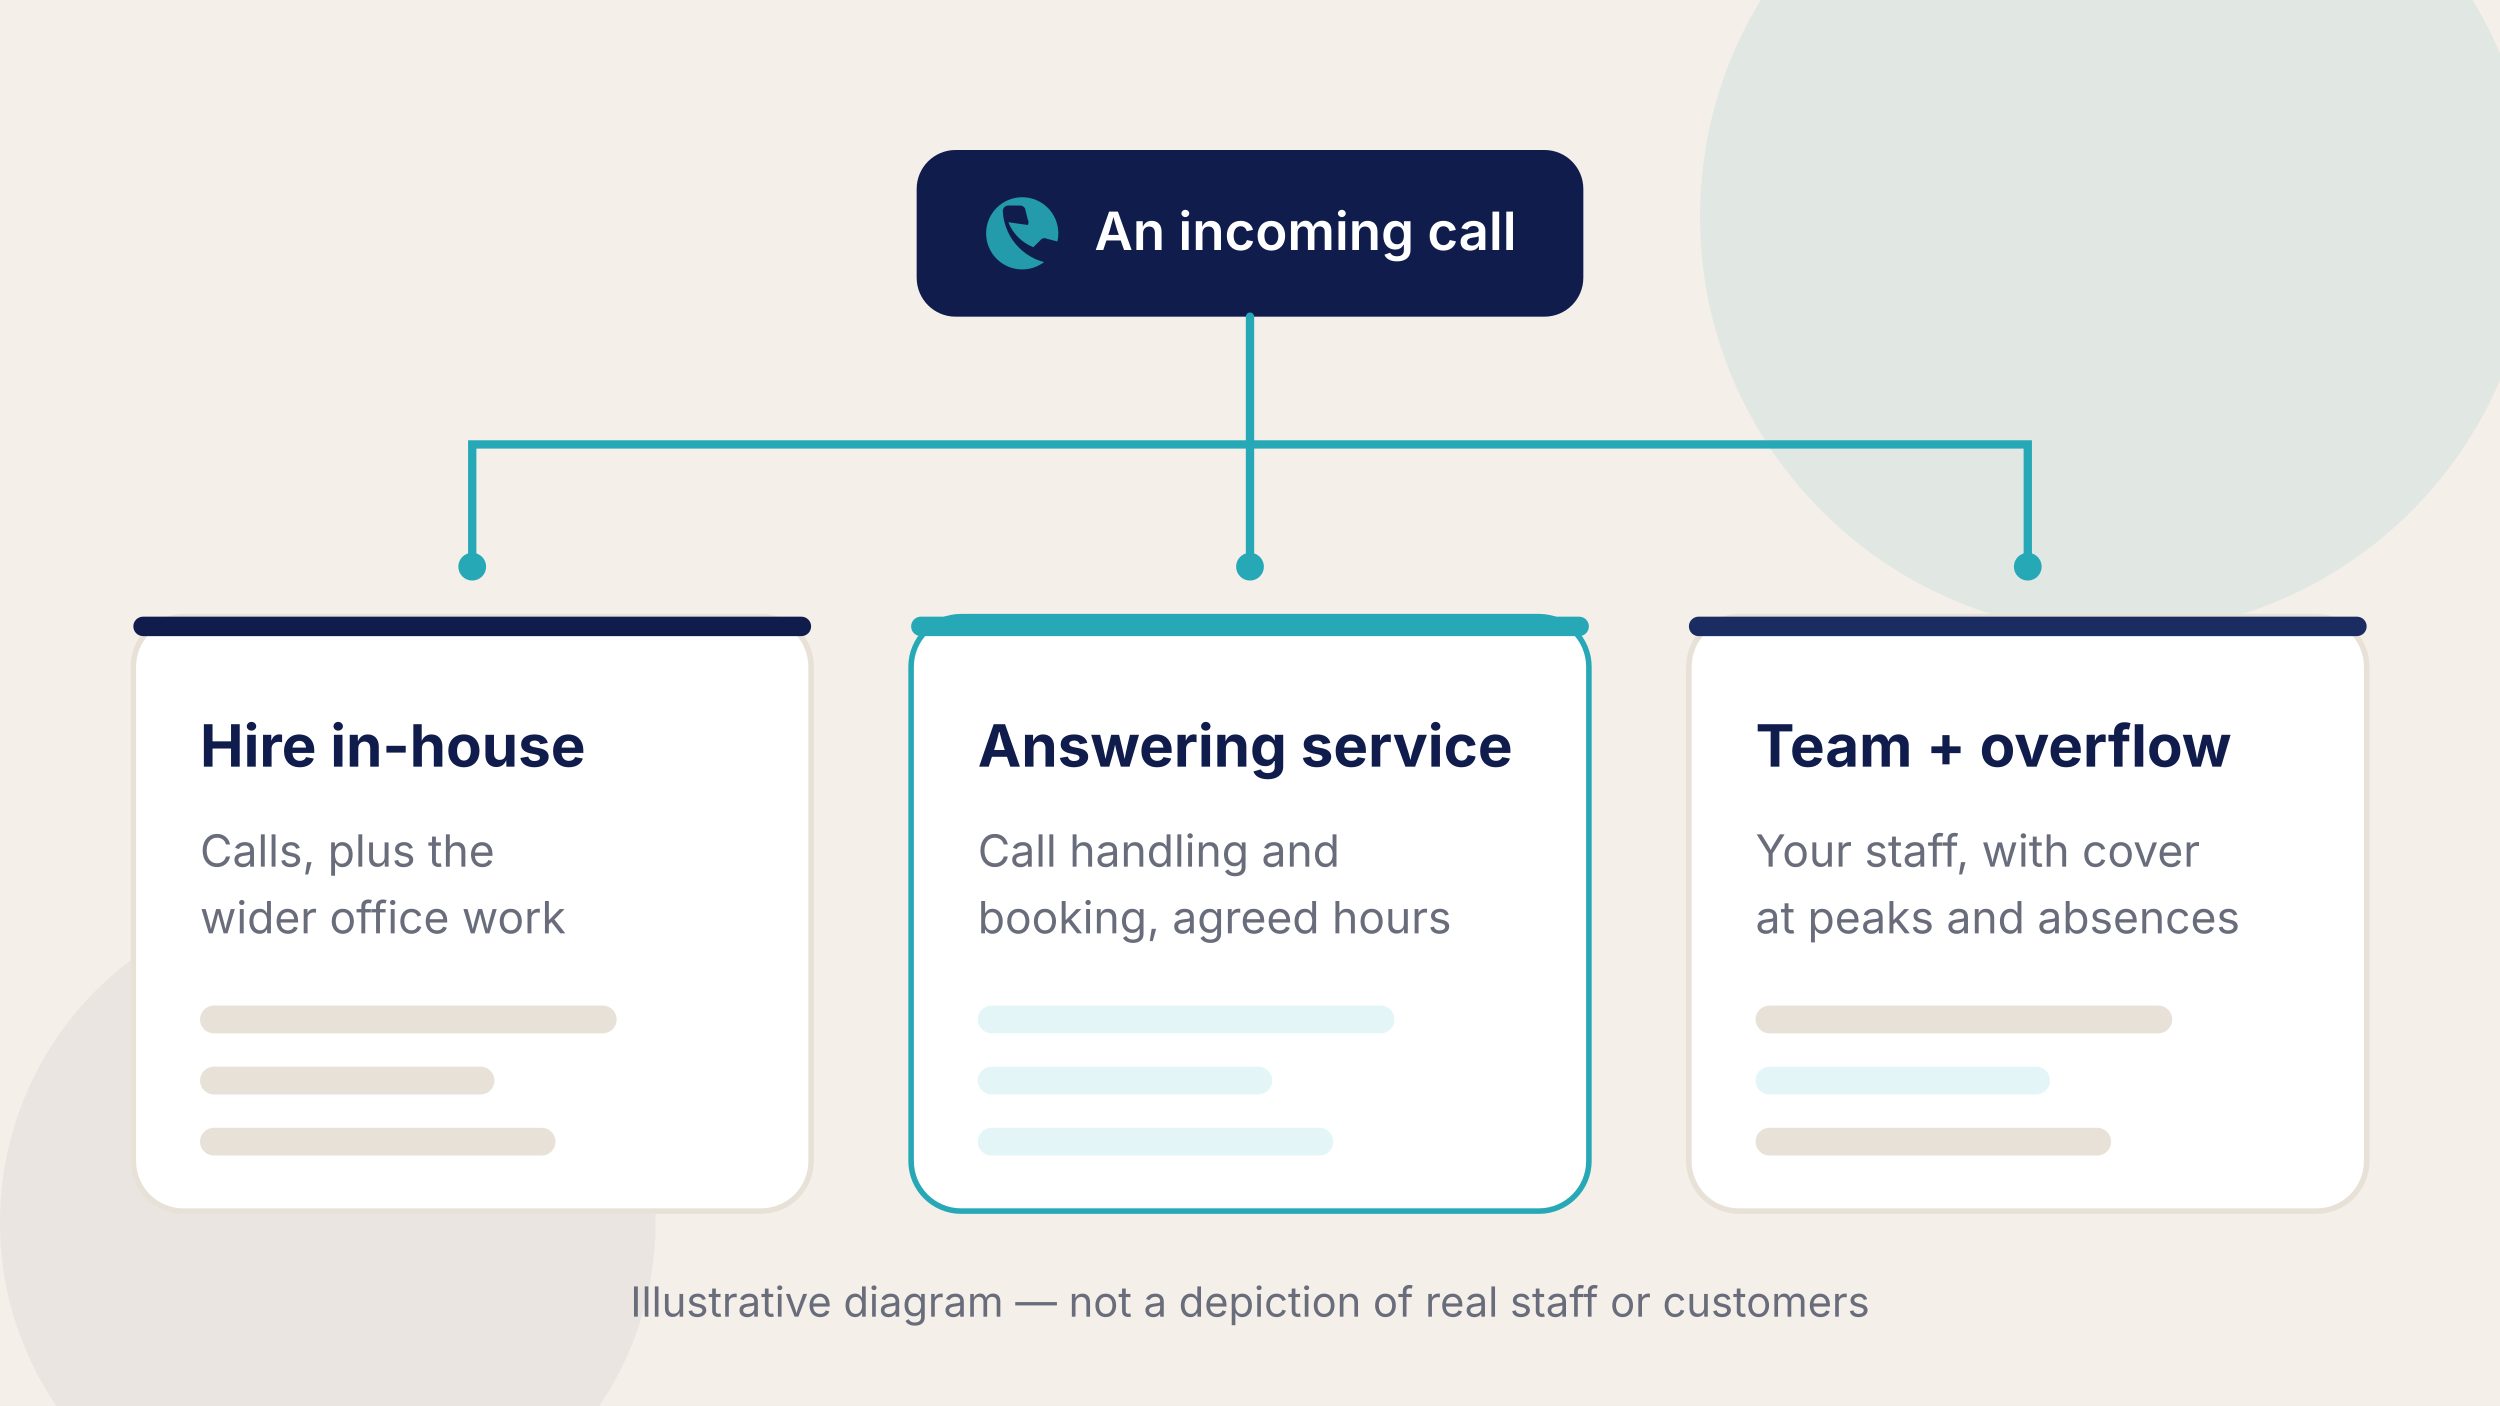
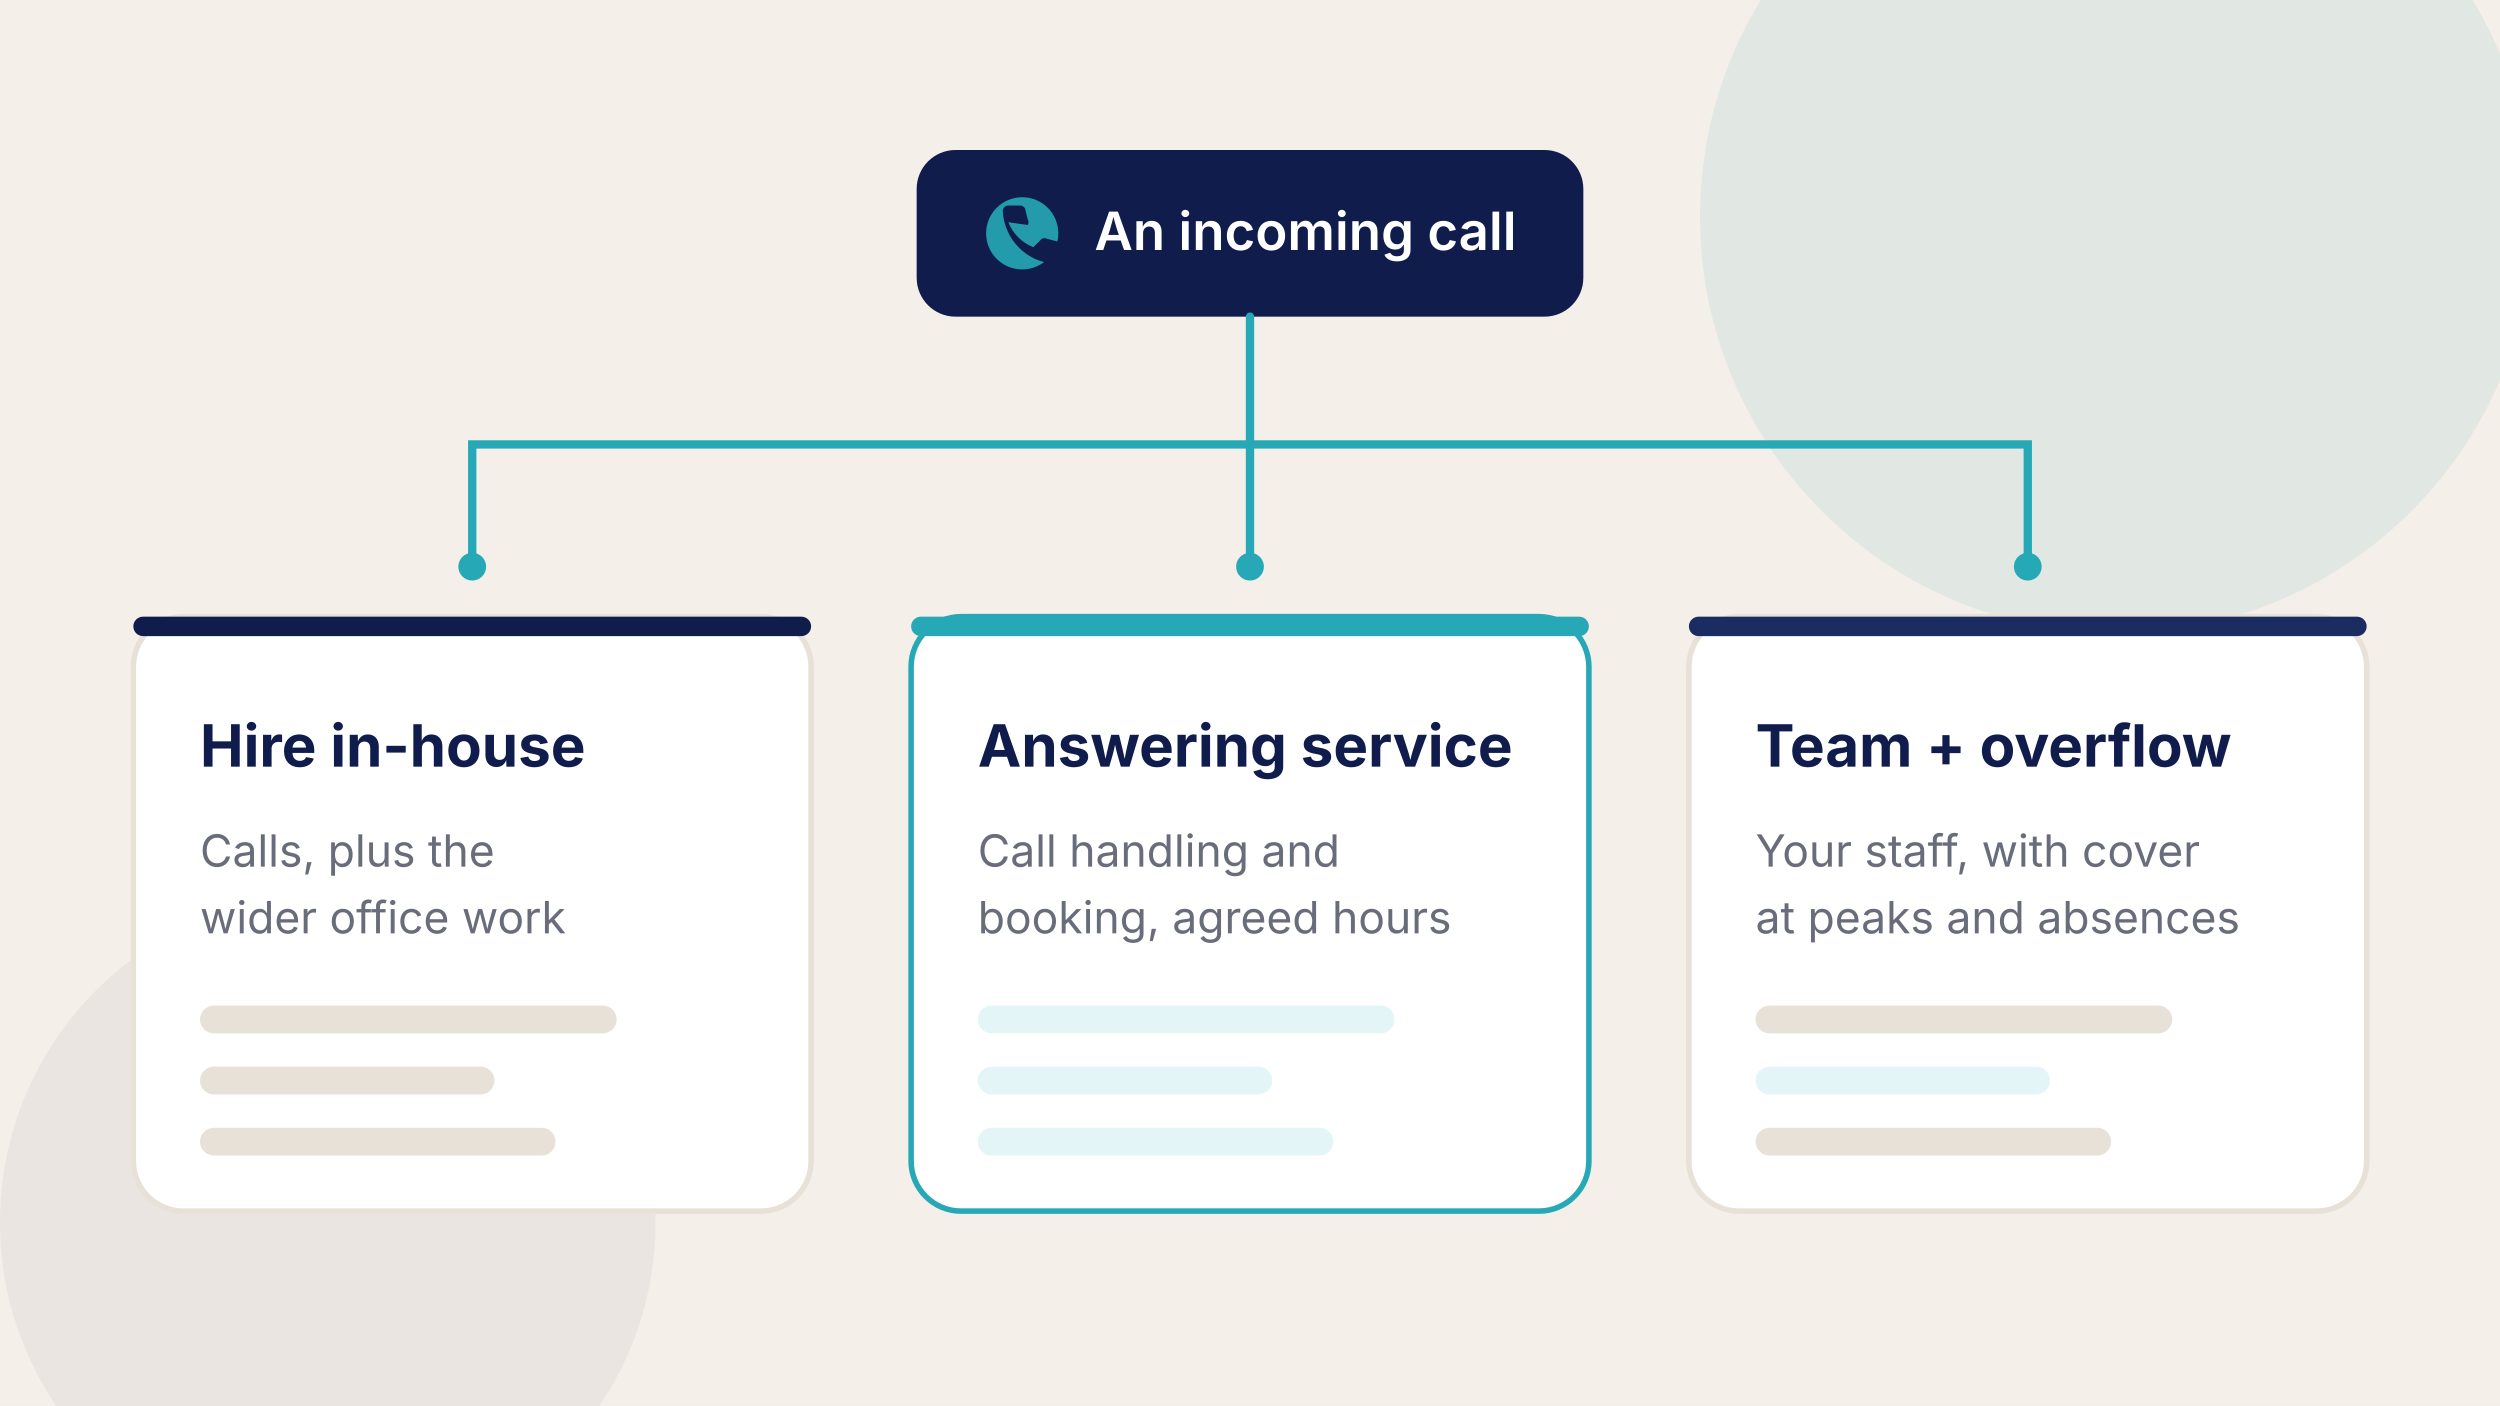
<svg xmlns="http://www.w3.org/2000/svg" viewBox="0 0 900 506" width="900" height="506" role="img" aria-labelledby="t d">
  <rect width="900" height="506" fill="#f4efe8" />
  <circle cx="762" cy="78" r="150" fill="#26a8b6" opacity="0.09" />
  <circle cx="118" cy="440" r="118" fill="#101c4c" opacity="0.05" />
  <rect x="330" y="54" width="240" height="60" rx="14" fill="#101c4c" />
  <circle cx="368" cy="84" r="13" fill="#26a8b6" opacity="0.9" />
  <path d="M363 80a16 16 0 0 0 9 9l3-3a2 2 0 0 1 2 0l4 1a2 2 0 0 1 1 2v4a2 2 0 0 1-2 2 20 20 0 0 1-19-19 2 2 0 0 1 2-2h4a2 2 0 0 1 2 1l1 4a2 2 0 0 1 0 2z" fill="#101c4c" />
  <text x="394" y="90" font-family="Inter,Segoe UI,sans-serif" font-size="19" font-weight="600" fill="#ffffff">An incoming call</text>
  <path d="M450 114v46M450 160H170v40M450 160h280v40M450 160v40" stroke="#26a8b6" stroke-width="3" fill="none" stroke-linecap="round" />
  <circle cx="170" cy="204" r="5" fill="#26a8b6" />
  <circle cx="450" cy="204" r="5" fill="#26a8b6" />
  <circle cx="730" cy="204" r="5" fill="#26a8b6" />
  <g>
    <rect x="48" y="222" width="244" height="214" rx="18" fill="#ffffff" stroke="#e8e1d7" stroke-width="2" />
    <rect x="48" y="222" width="244" height="7" rx="3.5" fill="#101c4c" />
    <text x="72" y="276" font-family="Sora,Inter,sans-serif" font-size="21" font-weight="700" fill="#101c4c">Hire in-house</text>
    <text x="72" y="312" font-family="Inter,sans-serif" font-size="16" fill="#696d7b">Calls, plus the</text>
    <text x="72" y="336" font-family="Inter,sans-serif" font-size="16" fill="#696d7b">wider office work</text>
    <rect x="72" y="362" width="150" height="10" rx="5" fill="#e8e1d7" />
    <rect x="72" y="384" width="106" height="10" rx="5" fill="#e8e1d7" />
    <rect x="72" y="406" width="128" height="10" rx="5" fill="#e8e1d7" />
  </g>
  <g>
    <rect x="328" y="222" width="244" height="214" rx="18" fill="#ffffff" stroke="#26a8b6" stroke-width="2" />
    <rect x="328" y="222" width="244" height="7" rx="3.5" fill="#26a8b6" />
    <text x="352" y="276" font-family="Sora,Inter,sans-serif" font-size="21" font-weight="700" fill="#101c4c">Answering service</text>
    <text x="352" y="312" font-family="Inter,sans-serif" font-size="16" fill="#696d7b">Call handling and</text>
    <text x="352" y="336" font-family="Inter,sans-serif" font-size="16" fill="#696d7b">booking, agreed hours</text>
    <rect x="352" y="362" width="150" height="10" rx="5" fill="#e3f5f7" />
    <rect x="352" y="384" width="106" height="10" rx="5" fill="#e3f5f7" />
    <rect x="352" y="406" width="128" height="10" rx="5" fill="#e3f5f7" />
  </g>
  <g>
    <rect x="608" y="222" width="244" height="214" rx="18" fill="#ffffff" stroke="#e8e1d7" stroke-width="2" />
    <rect x="608" y="222" width="244" height="7" rx="3.5" fill="#1b2c63" />
    <text x="632" y="276" font-family="Sora,Inter,sans-serif" font-size="21" font-weight="700" fill="#101c4c">Team + overflow</text>
    <text x="632" y="312" font-family="Inter,sans-serif" font-size="16" fill="#696d7b">Your staff, with cover</text>
    <text x="632" y="336" font-family="Inter,sans-serif" font-size="16" fill="#696d7b">at peaks and absences</text>
    <rect x="632" y="362" width="150" height="10" rx="5" fill="#e8e1d7" />
    <rect x="632" y="384" width="106" height="10" rx="5" fill="#e3f5f7" />
    <rect x="632" y="406" width="128" height="10" rx="5" fill="#e8e1d7" />
  </g>
-   <text x="450" y="474" text-anchor="middle" font-family="Inter,sans-serif" font-size="15" fill="#696d7b">Illustrative diagram — not a depiction of real staff or customers</text>
</svg>
